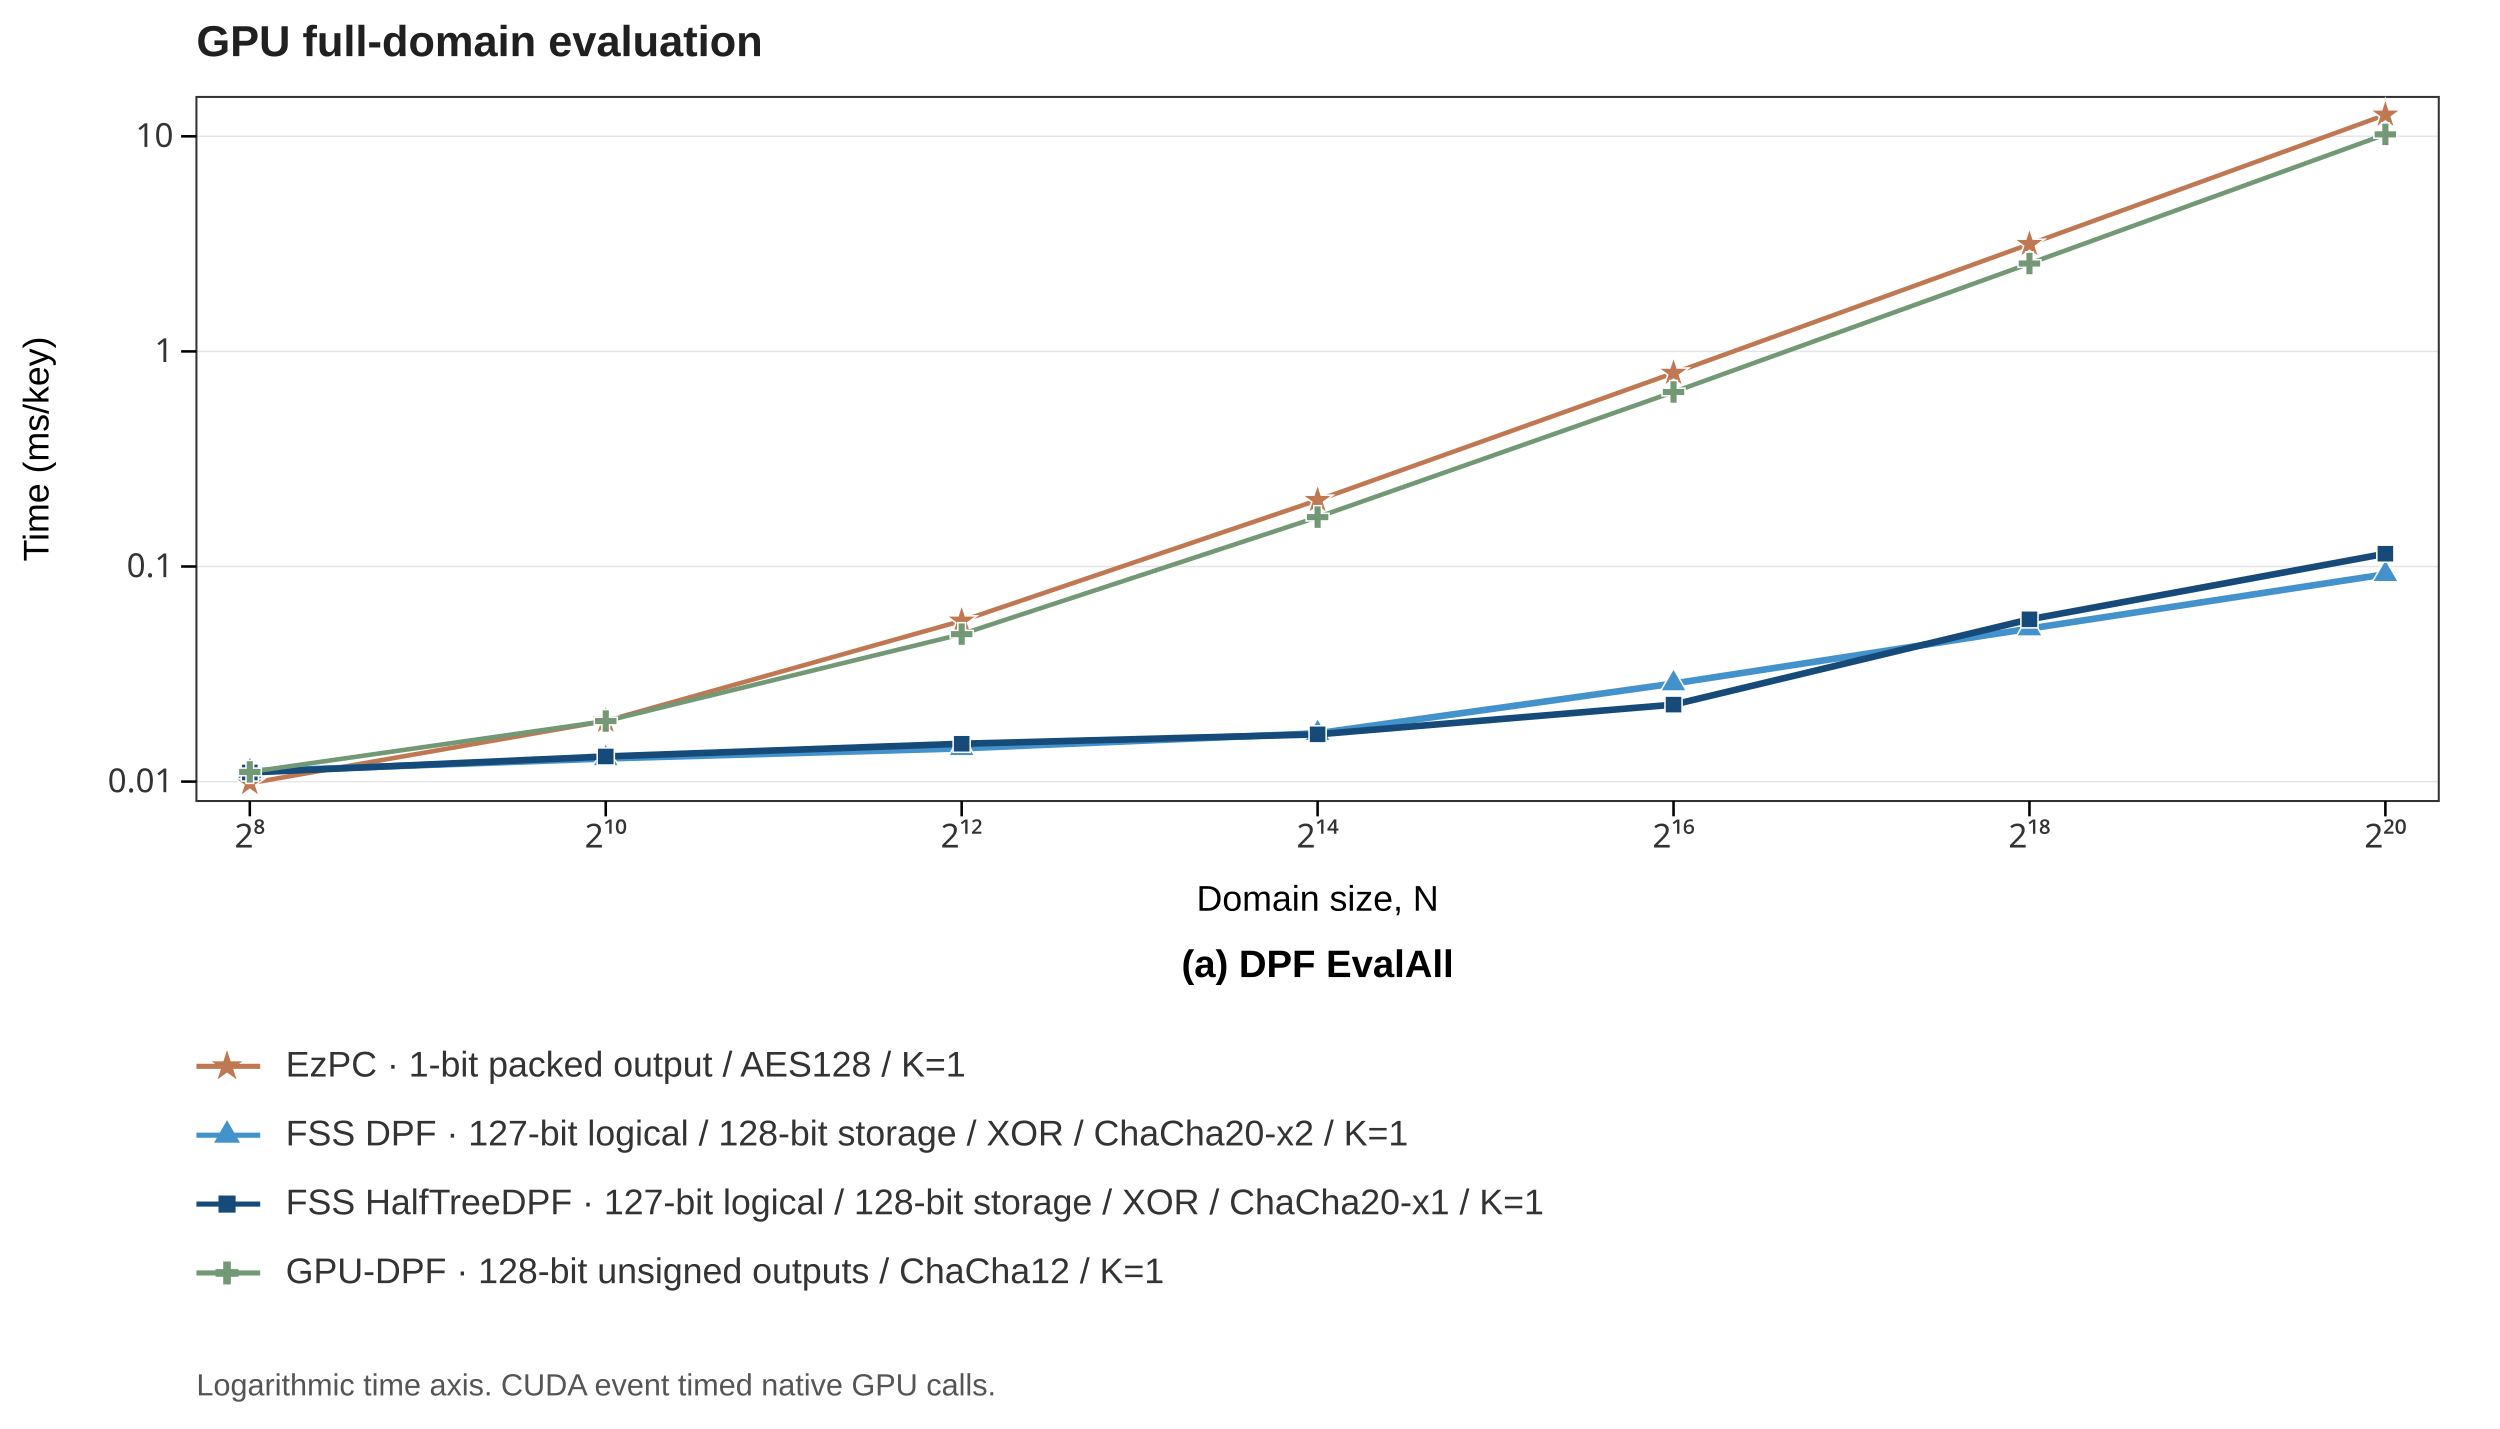
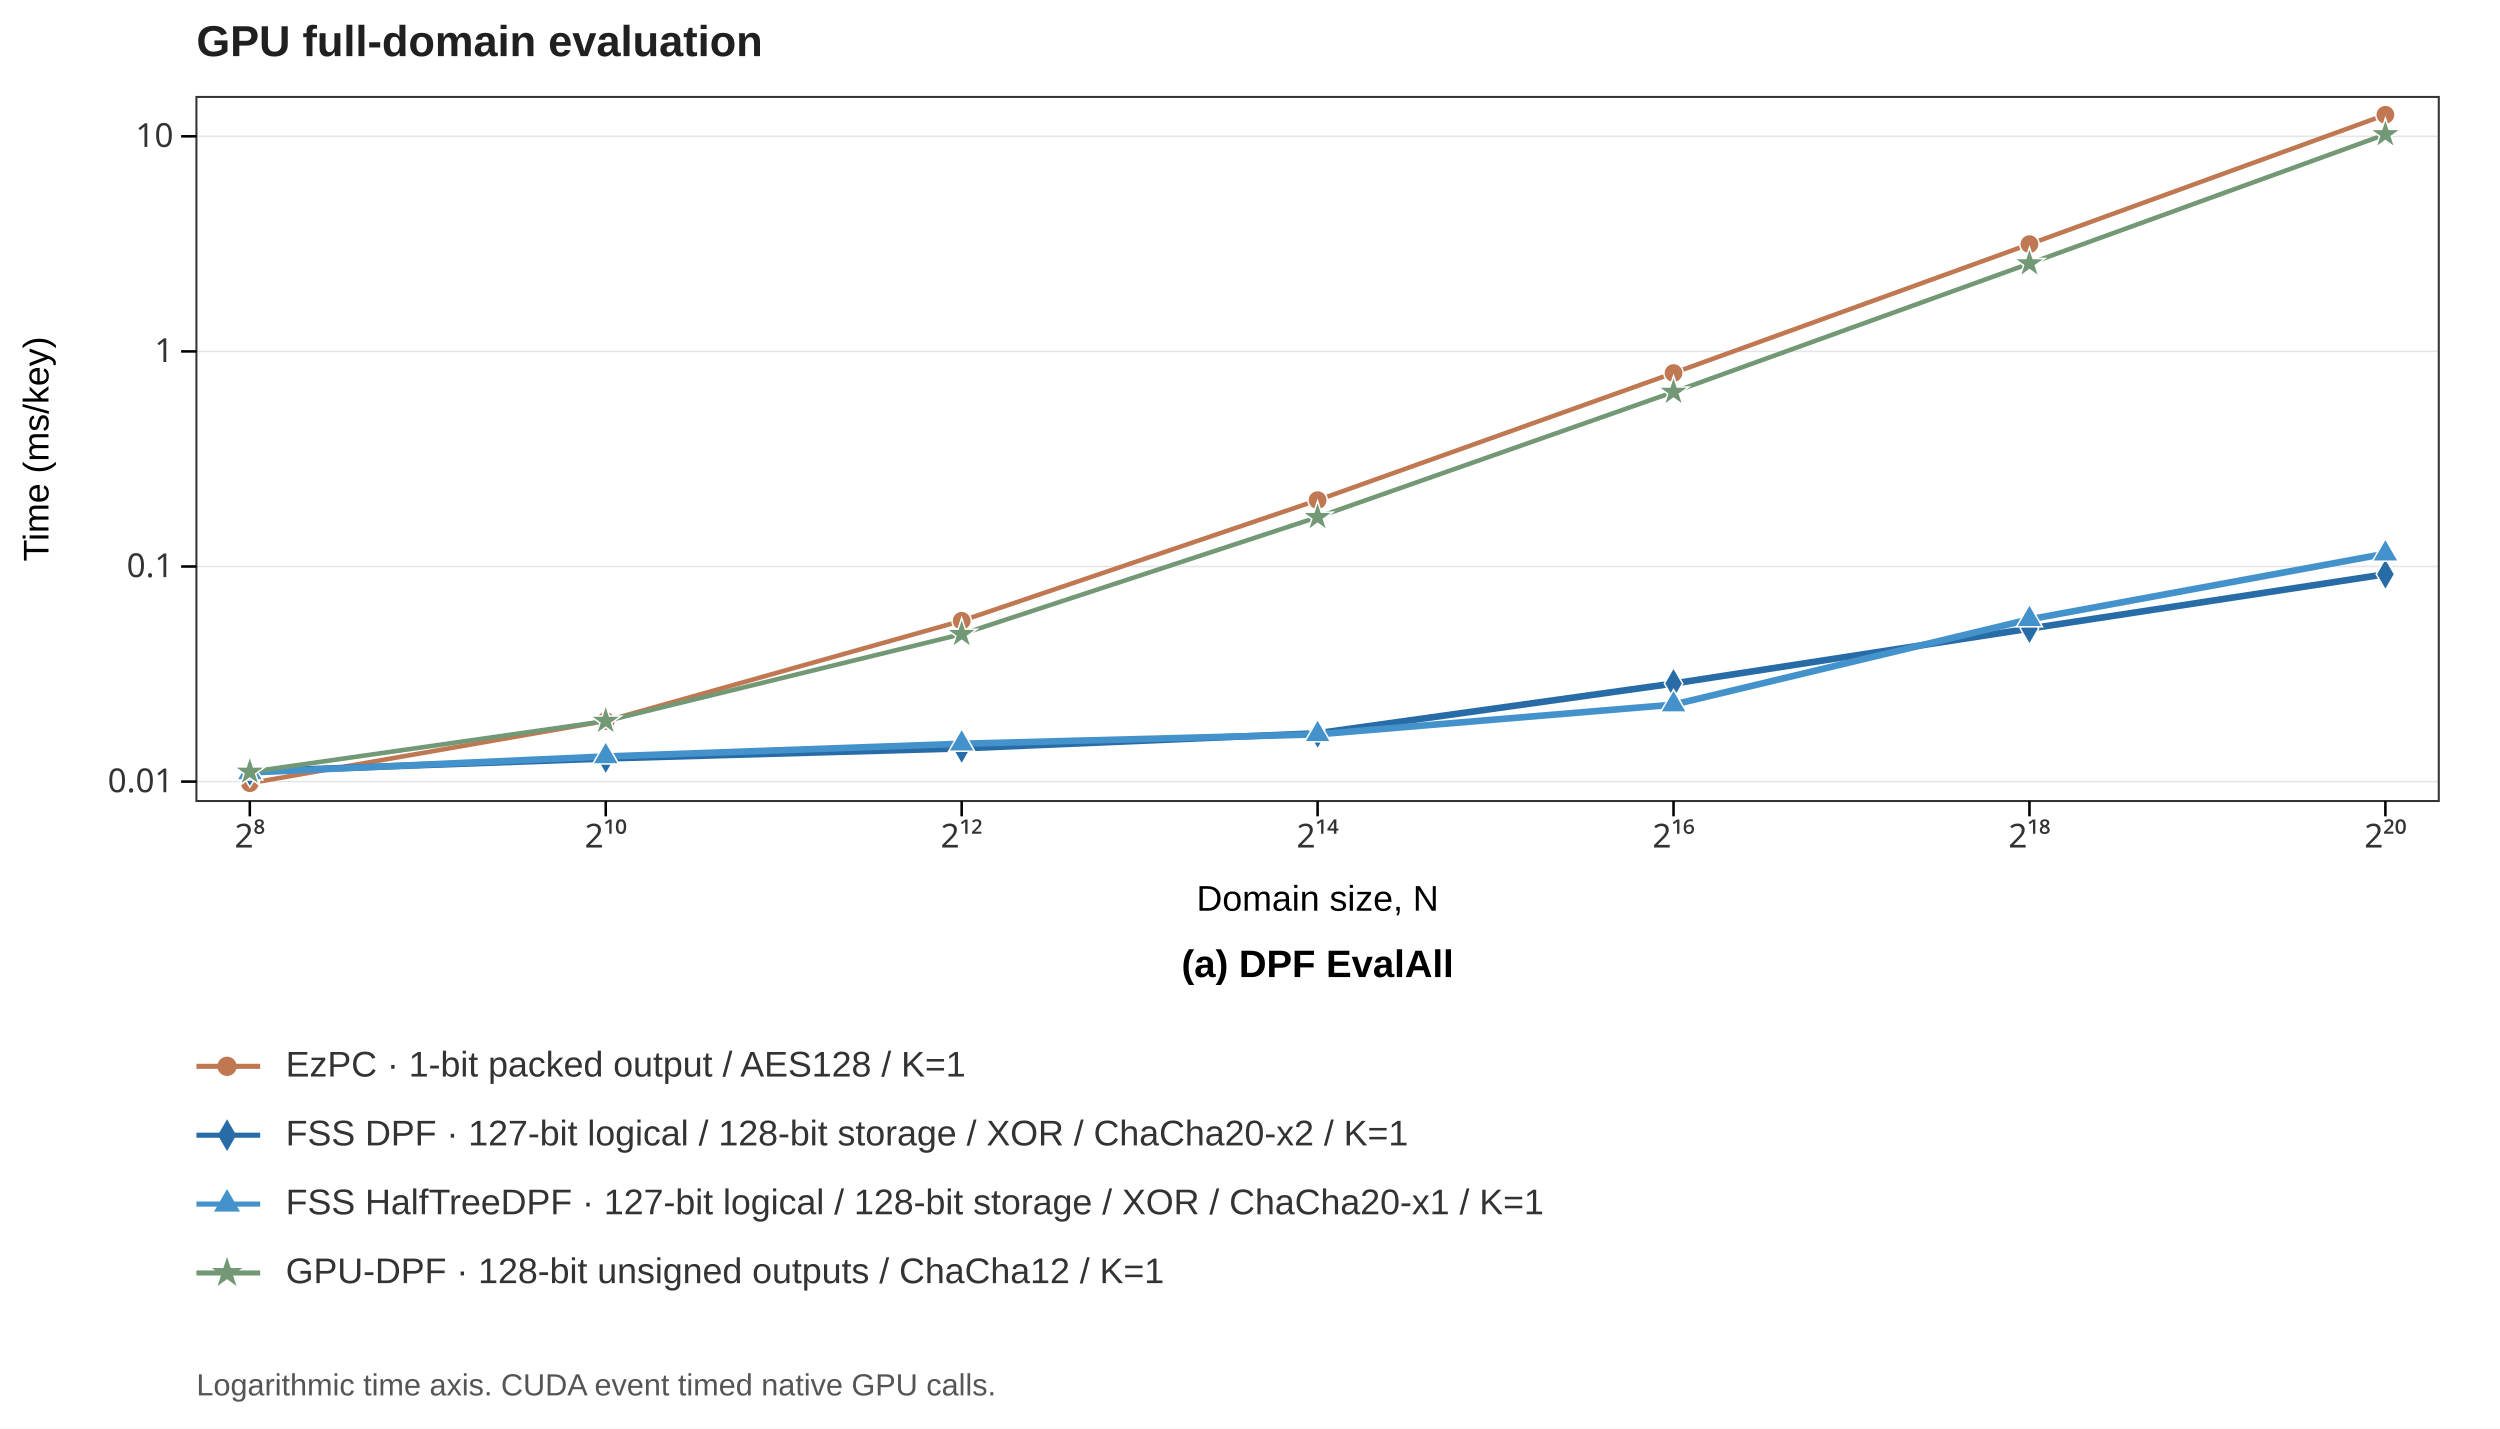
<svg xmlns="http://www.w3.org/2000/svg" width="980" height="560" viewBox="0 0 980 560" data-figure="gpu-eval-all" role="img" aria-labelledby="gpu-eval-all-title" style="font-family: Arial, Helvetica, sans-serif; font-size: 14px; background: rgb(255, 255, 255);">
  <rect data-layer="background" width="980" height="560" fill="#fff" />
  <text data-name="figure-title" x="77" y="22" font-size="17" font-weight="600" fill="#202020">GPU full-domain evaluation</text>
  <g data-panel="dpf-eval_all" transform="translate(77,38)">
    <g data-layer="grid" fill="none" font-size="10" font-family="sans-serif" text-anchor="end">
      <g class="tick" opacity="1" transform="translate(0,268.3846)">
        <line stroke="#e3e5e8" x2="879" stroke-width="0.6" />
        <text fill="currentColor" x="-3" dy="0.32em" />
      </g>
      <g class="tick" opacity="1" transform="translate(0,184.0677)">
        <line stroke="#e3e5e8" x2="879" stroke-width="0.6" />
        <text fill="currentColor" x="-3" dy="0.32em" />
      </g>
      <g class="tick" opacity="1" transform="translate(0,99.75069)">
        <line stroke="#e3e5e8" x2="879" stroke-width="0.6" />
        <text fill="currentColor" x="-3" dy="0.32em" />
      </g>
      <g class="tick" opacity="1" transform="translate(0,15.43372)">
        <line stroke="#e3e5e8" x2="879" stroke-width="0.6" />
        <text fill="currentColor" x="-3" dy="0.32em" />
      </g>
    </g>
    <rect data-layer="frame" width="879" height="276" fill="none" stroke="#333" stroke-width="0.8" />
    <g data-axis="x" transform="translate(0,276)" fill="none" font-size="10" font-family="sans-serif" text-anchor="middle">
      <g class="tick" opacity="1" transform="translate(20.92857,0)">
        <line stroke="currentColor" y2="6" />
        <text fill="#333" y="9" dy="0.71em" font-size="13">2⁸</text>
      </g>
      <g class="tick" opacity="1" transform="translate(160.4524,0)">
        <line stroke="currentColor" y2="6" />
        <text fill="#333" y="9" dy="0.71em" font-size="13">2¹⁰</text>
      </g>
      <g class="tick" opacity="1" transform="translate(299.9762,0)">
        <line stroke="currentColor" y2="6" />
        <text fill="#333" y="9" dy="0.71em" font-size="13">2¹²</text>
      </g>
      <g class="tick" opacity="1" transform="translate(439.5,0)">
        <line stroke="currentColor" y2="6" />
        <text fill="#333" y="9" dy="0.71em" font-size="13">2¹⁴</text>
      </g>
      <g class="tick" opacity="1" transform="translate(579.0238,0)">
        <line stroke="currentColor" y2="6" />
        <text fill="#333" y="9" dy="0.71em" font-size="13">2¹⁶</text>
      </g>
      <g class="tick" opacity="1" transform="translate(718.5476,0)">
        <line stroke="currentColor" y2="6" />
        <text fill="#333" y="9" dy="0.71em" font-size="13">2¹⁸</text>
      </g>
      <g class="tick" opacity="1" transform="translate(858.0714,0)">
        <line stroke="currentColor" y2="6" />
        <text fill="#333" y="9" dy="0.71em" font-size="13">2²⁰</text>
      </g>
    </g>
    <g data-axis="y" fill="none" font-size="10" font-family="sans-serif" text-anchor="end">
      <g class="tick" opacity="1" transform="translate(0,268.3846)">
        <line stroke="currentColor" x2="-6" />
        <text fill="#333" x="-9" dy="0.32em" font-size="13">0.01</text>
      </g>
      <g class="tick" opacity="1" transform="translate(0,184.0677)">
        <line stroke="currentColor" x2="-6" />
        <text fill="#333" x="-9" dy="0.32em" font-size="13">0.1</text>
      </g>
      <g class="tick" opacity="1" transform="translate(0,99.75069)">
        <line stroke="currentColor" x2="-6" />
        <text fill="#333" x="-9" dy="0.32em" font-size="13">1</text>
      </g>
      <g class="tick" opacity="1" transform="translate(0,15.43372)">
        <line stroke="currentColor" x2="-6" />
        <text fill="#333" x="-9" dy="0.32em" font-size="13">10</text>
      </g>
    </g>
    <text data-name="x-label" x="439.5" y="319" text-anchor="middle">Domain size, N</text>
    <text data-name="y-label" transform="translate(-58,138) rotate(-90)" text-anchor="middle">Time (ms/key)</text>
    <g data-series="ezpc:native-AES128">
      <path data-layer="curve" d="M20.929,269L160.452,244.597L299.976,205.359L439.5,158.056L579.024,108.227L718.548,57.707L858.071,7" fill="none" stroke="#c07852" stroke-width="1.8" />
-       <path class="point" data-point-id="8" transform="translate(20.92857,269)" d="M0,-6.331L1.421,-1.957L6.022,-1.957L2.3,0.747L3.722,5.122L0,2.418L-3.722,5.122L-2.3,0.747L-6.022,-1.957L-1.421,-1.957Z" fill="#c07852" stroke="#fff" stroke-width="0.6" />
-       <path class="point" data-point-id="10" transform="translate(160.4524,244.5975)" d="M0,-6.331L1.421,-1.957L6.022,-1.957L2.3,0.747L3.722,5.122L0,2.418L-3.722,5.122L-2.3,0.747L-6.022,-1.957L-1.421,-1.957Z" fill="#c07852" stroke="#fff" stroke-width="0.6" />
-       <path class="point" data-point-id="12" transform="translate(299.9762,205.3586)" d="M0,-6.331L1.421,-1.957L6.022,-1.957L2.3,0.747L3.722,5.122L0,2.418L-3.722,5.122L-2.3,0.747L-6.022,-1.957L-1.421,-1.957Z" fill="#c07852" stroke="#fff" stroke-width="0.6" />
-       <path class="point" data-point-id="14" transform="translate(439.5,158.0563)" d="M0,-6.331L1.421,-1.957L6.022,-1.957L2.3,0.747L3.722,5.122L0,2.418L-3.722,5.122L-2.3,0.747L-6.022,-1.957L-1.421,-1.957Z" fill="#c07852" stroke="#fff" stroke-width="0.6" />
-       <path class="point" data-point-id="16" transform="translate(579.0238,108.227)" d="M0,-6.331L1.421,-1.957L6.022,-1.957L2.3,0.747L3.722,5.122L0,2.418L-3.722,5.122L-2.3,0.747L-6.022,-1.957L-1.421,-1.957Z" fill="#c07852" stroke="#fff" stroke-width="0.6" />
-       <path class="point" data-point-id="18" transform="translate(718.5476,57.70693)" d="M0,-6.331L1.421,-1.957L6.022,-1.957L2.3,0.747L3.722,5.122L0,2.418L-3.722,5.122L-2.3,0.747L-6.022,-1.957L-1.421,-1.957Z" fill="#c07852" stroke="#fff" stroke-width="0.6" />
-       <path class="point" data-point-id="20" transform="translate(858.0714,7)" d="M0,-6.331L1.421,-1.957L6.022,-1.957L2.3,0.747L3.722,5.122L0,2.418L-3.722,5.122L-2.3,0.747L-6.022,-1.957L-1.421,-1.957Z" fill="#c07852" stroke="#fff" stroke-width="0.6" />
+       <path class="point" data-point-id="8" transform="translate(20.92857,269)" d="M3.785,0A3.785,3.785,0,1,1,-3.785,0A3.785,3.785,0,1,1,3.785,0" fill="#c07852" stroke="#fff" stroke-width="0.6" />
+       <path class="point" data-point-id="10" transform="translate(160.4524,244.5975)" d="M3.785,0A3.785,3.785,0,1,1,-3.785,0A3.785,3.785,0,1,1,3.785,0" fill="#c07852" stroke="#fff" stroke-width="0.6" />
+       <path class="point" data-point-id="12" transform="translate(299.9762,205.3586)" d="M3.785,0A3.785,3.785,0,1,1,-3.785,0A3.785,3.785,0,1,1,3.785,0" fill="#c07852" stroke="#fff" stroke-width="0.6" />
+       <path class="point" data-point-id="14" transform="translate(439.5,158.0563)" d="M3.785,0A3.785,3.785,0,1,1,-3.785,0A3.785,3.785,0,1,1,3.785,0" fill="#c07852" stroke="#fff" stroke-width="0.6" />
+       <path class="point" data-point-id="16" transform="translate(579.0238,108.227)" d="M3.785,0A3.785,3.785,0,1,1,-3.785,0A3.785,3.785,0,1,1,3.785,0" fill="#c07852" stroke="#fff" stroke-width="0.6" />
+       <path class="point" data-point-id="18" transform="translate(718.5476,57.70693)" d="M3.785,0A3.785,3.785,0,1,1,-3.785,0A3.785,3.785,0,1,1,3.785,0" fill="#c07852" stroke="#fff" stroke-width="0.6" />
+       <path class="point" data-point-id="20" transform="translate(858.0714,7)" d="M3.785,0A3.785,3.785,0,1,1,-3.785,0A3.785,3.785,0,1,1,3.785,0" fill="#c07852" stroke="#fff" stroke-width="0.6" />
    </g>
    <g data-series="fss:bytes-ChaCha20-x2">
-       <path data-layer="curve" d="M20.929,264.376L160.452,259.312L299.976,255.348L439.5,249.431L579.024,229.938L718.548,208.414L858.071,187.099" fill="none" stroke="#4392cc" stroke-width="2.6" />
-       <path class="point" data-point-id="8" transform="translate(20.92857,264.3764)" d="M0,-5.886L5.097,2.943L-5.097,2.943Z" fill="#4392cc" stroke="#fff" stroke-width="0.6" />
-       <path class="point" data-point-id="10" transform="translate(160.4524,259.3116)" d="M0,-5.886L5.097,2.943L-5.097,2.943Z" fill="#4392cc" stroke="#fff" stroke-width="0.6" />
-       <path class="point" data-point-id="12" transform="translate(299.9762,255.3484)" d="M0,-5.886L5.097,2.943L-5.097,2.943Z" fill="#4392cc" stroke="#fff" stroke-width="0.6" />
-       <path class="point" data-point-id="14" transform="translate(439.5,249.4307)" d="M0,-5.886L5.097,2.943L-5.097,2.943Z" fill="#4392cc" stroke="#fff" stroke-width="0.6" />
-       <path class="point" data-point-id="16" transform="translate(579.0238,229.9384)" d="M0,-5.886L5.097,2.943L-5.097,2.943Z" fill="#4392cc" stroke="#fff" stroke-width="0.6" />
-       <path class="point" data-point-id="18" transform="translate(718.5476,208.4141)" d="M0,-5.886L5.097,2.943L-5.097,2.943Z" fill="#4392cc" stroke="#fff" stroke-width="0.6" />
-       <path class="point" data-point-id="20" transform="translate(858.0714,187.0991)" d="M0,-5.886L5.097,2.943L-5.097,2.943Z" fill="#4392cc" stroke="#fff" stroke-width="0.6" />
+       <path data-layer="curve" d="M20.929,264.376L160.452,259.312L299.976,255.348L439.5,249.431L579.024,229.938L718.548,208.414L858.071,187.099" fill="none" stroke="#276ca6" stroke-width="2.6" />
+       <path class="point" data-point-id="8" transform="translate(20.92857,264.3764)" d="M0,-6.243L3.604,0L0,6.243L-3.604,0Z" fill="#276ca6" stroke="#fff" stroke-width="0.6" />
+       <path class="point" data-point-id="10" transform="translate(160.4524,259.3116)" d="M0,-6.243L3.604,0L0,6.243L-3.604,0Z" fill="#276ca6" stroke="#fff" stroke-width="0.6" />
+       <path class="point" data-point-id="12" transform="translate(299.9762,255.3484)" d="M0,-6.243L3.604,0L0,6.243L-3.604,0Z" fill="#276ca6" stroke="#fff" stroke-width="0.6" />
+       <path class="point" data-point-id="14" transform="translate(439.5,249.4307)" d="M0,-6.243L3.604,0L0,6.243L-3.604,0Z" fill="#276ca6" stroke="#fff" stroke-width="0.6" />
+       <path class="point" data-point-id="16" transform="translate(579.0238,229.9384)" d="M0,-6.243L3.604,0L0,6.243L-3.604,0Z" fill="#276ca6" stroke="#fff" stroke-width="0.6" />
+       <path class="point" data-point-id="18" transform="translate(718.5476,208.4141)" d="M0,-6.243L3.604,0L0,6.243L-3.604,0Z" fill="#276ca6" stroke="#fff" stroke-width="0.6" />
+       <path class="point" data-point-id="20" transform="translate(858.0714,187.0991)" d="M0,-6.243L3.604,0L0,6.243L-3.604,0Z" fill="#276ca6" stroke="#fff" stroke-width="0.6" />
    </g>
    <g data-series="fss:bytes-ChaCha20-x1:half-tree">
-       <path data-layer="curve" d="M20.929,264.809L160.452,258.531L299.976,253.547L439.5,249.86L579.024,238.21L718.548,204.778L858.071,179.051" fill="none" stroke="#164a79" stroke-width="2.6" />
-       <path class="point" data-point-id="8" transform="translate(20.92857,264.8089)" d="M-3.354,-3.354h6.708v6.708h-6.708Z" fill="#164a79" stroke="#fff" stroke-width="0.6" />
-       <path class="point" data-point-id="10" transform="translate(160.4524,258.5313)" d="M-3.354,-3.354h6.708v6.708h-6.708Z" fill="#164a79" stroke="#fff" stroke-width="0.6" />
-       <path class="point" data-point-id="12" transform="translate(299.9762,253.5468)" d="M-3.354,-3.354h6.708v6.708h-6.708Z" fill="#164a79" stroke="#fff" stroke-width="0.6" />
-       <path class="point" data-point-id="14" transform="translate(439.5,249.86)" d="M-3.354,-3.354h6.708v6.708h-6.708Z" fill="#164a79" stroke="#fff" stroke-width="0.6" />
-       <path class="point" data-point-id="16" transform="translate(579.0238,238.2101)" d="M-3.354,-3.354h6.708v6.708h-6.708Z" fill="#164a79" stroke="#fff" stroke-width="0.6" />
-       <path class="point" data-point-id="18" transform="translate(718.5476,204.7777)" d="M-3.354,-3.354h6.708v6.708h-6.708Z" fill="#164a79" stroke="#fff" stroke-width="0.6" />
-       <path class="point" data-point-id="20" transform="translate(858.0714,179.0511)" d="M-3.354,-3.354h6.708v6.708h-6.708Z" fill="#164a79" stroke="#fff" stroke-width="0.6" />
+       <path data-layer="curve" d="M20.929,264.809L160.452,258.531L299.976,253.547L439.5,249.86L579.024,238.21L718.548,204.778L858.071,179.051" fill="none" stroke="#4392cc" stroke-width="2.6" />
+       <path class="point" data-point-id="8" transform="translate(20.92857,264.8089)" d="M0,-5.886L5.097,2.943L-5.097,2.943Z" fill="#4392cc" stroke="#fff" stroke-width="0.6" />
+       <path class="point" data-point-id="10" transform="translate(160.4524,258.5313)" d="M0,-5.886L5.097,2.943L-5.097,2.943Z" fill="#4392cc" stroke="#fff" stroke-width="0.6" />
+       <path class="point" data-point-id="12" transform="translate(299.9762,253.5468)" d="M0,-5.886L5.097,2.943L-5.097,2.943Z" fill="#4392cc" stroke="#fff" stroke-width="0.6" />
+       <path class="point" data-point-id="14" transform="translate(439.5,249.86)" d="M0,-5.886L5.097,2.943L-5.097,2.943Z" fill="#4392cc" stroke="#fff" stroke-width="0.6" />
+       <path class="point" data-point-id="16" transform="translate(579.0238,238.2101)" d="M0,-5.886L5.097,2.943L-5.097,2.943Z" fill="#4392cc" stroke="#fff" stroke-width="0.6" />
+       <path class="point" data-point-id="18" transform="translate(718.5476,204.7777)" d="M0,-5.886L5.097,2.943L-5.097,2.943Z" fill="#4392cc" stroke="#fff" stroke-width="0.6" />
+       <path class="point" data-point-id="20" transform="translate(858.0714,179.0511)" d="M0,-5.886L5.097,2.943L-5.097,2.943Z" fill="#4392cc" stroke="#fff" stroke-width="0.6" />
    </g>
    <g data-series="gpu_dpf:native-ChaCha12">
      <path data-layer="curve" d="M20.929,264.588L160.452,244.653L299.976,210.581L439.5,164.716L579.024,115.662L718.548,65.3L858.071,14.677" fill="none" stroke="#729875" stroke-width="1.8" />
-       <path class="point" data-point-id="8" transform="translate(20.92857,264.5876)" d="M-4.5,-1.5L-1.5,-1.5L-1.5,-4.5L1.5,-4.5L1.5,-1.5L4.5,-1.5L4.5,1.5L1.5,1.5L1.5,4.5L-1.5,4.5L-1.5,1.5L-4.5,1.5Z" fill="#729875" stroke="#fff" stroke-width="0.6" />
-       <path class="point" data-point-id="10" transform="translate(160.4524,244.653)" d="M-4.5,-1.5L-1.5,-1.5L-1.5,-4.5L1.5,-4.5L1.5,-1.5L4.5,-1.5L4.5,1.5L1.5,1.5L1.5,4.5L-1.5,4.5L-1.5,1.5L-4.5,1.5Z" fill="#729875" stroke="#fff" stroke-width="0.6" />
-       <path class="point" data-point-id="12" transform="translate(299.9762,210.5813)" d="M-4.5,-1.5L-1.5,-1.5L-1.5,-4.5L1.5,-4.5L1.5,-1.5L4.5,-1.5L4.5,1.5L1.5,1.5L1.5,4.5L-1.5,4.5L-1.5,1.5L-4.5,1.5Z" fill="#729875" stroke="#fff" stroke-width="0.6" />
-       <path class="point" data-point-id="14" transform="translate(439.5,164.7161)" d="M-4.5,-1.5L-1.5,-1.5L-1.5,-4.5L1.5,-4.5L1.5,-1.5L4.5,-1.5L4.5,1.5L1.5,1.5L1.5,4.5L-1.5,4.5L-1.5,1.5L-4.5,1.5Z" fill="#729875" stroke="#fff" stroke-width="0.6" />
-       <path class="point" data-point-id="16" transform="translate(579.0238,115.6616)" d="M-4.5,-1.5L-1.5,-1.5L-1.5,-4.5L1.5,-4.5L1.5,-1.5L4.5,-1.5L4.5,1.5L1.5,1.5L1.5,4.5L-1.5,4.5L-1.5,1.5L-4.5,1.5Z" fill="#729875" stroke="#fff" stroke-width="0.6" />
-       <path class="point" data-point-id="18" transform="translate(718.5476,65.29954)" d="M-4.5,-1.5L-1.5,-1.5L-1.5,-4.5L1.5,-4.5L1.5,-1.5L4.5,-1.5L4.5,1.5L1.5,1.5L1.5,4.5L-1.5,4.5L-1.5,1.5L-4.5,1.5Z" fill="#729875" stroke="#fff" stroke-width="0.6" />
-       <path class="point" data-point-id="20" transform="translate(858.0714,14.67736)" d="M-4.5,-1.5L-1.5,-1.5L-1.5,-4.5L1.5,-4.5L1.5,-1.5L4.5,-1.5L4.5,1.5L1.5,1.5L1.5,4.5L-1.5,4.5L-1.5,1.5L-4.5,1.5Z" fill="#729875" stroke="#fff" stroke-width="0.6" />
+       <path class="point" data-point-id="8" transform="translate(20.92857,264.5876)" d="M0,-6.331L1.421,-1.957L6.022,-1.957L2.3,0.747L3.722,5.122L0,2.418L-3.722,5.122L-2.3,0.747L-6.022,-1.957L-1.421,-1.957Z" fill="#729875" stroke="#fff" stroke-width="0.6" />
+       <path class="point" data-point-id="10" transform="translate(160.4524,244.653)" d="M0,-6.331L1.421,-1.957L6.022,-1.957L2.3,0.747L3.722,5.122L0,2.418L-3.722,5.122L-2.3,0.747L-6.022,-1.957L-1.421,-1.957Z" fill="#729875" stroke="#fff" stroke-width="0.6" />
+       <path class="point" data-point-id="12" transform="translate(299.9762,210.5813)" d="M0,-6.331L1.421,-1.957L6.022,-1.957L2.3,0.747L3.722,5.122L0,2.418L-3.722,5.122L-2.3,0.747L-6.022,-1.957L-1.421,-1.957Z" fill="#729875" stroke="#fff" stroke-width="0.6" />
+       <path class="point" data-point-id="14" transform="translate(439.5,164.7161)" d="M0,-6.331L1.421,-1.957L6.022,-1.957L2.3,0.747L3.722,5.122L0,2.418L-3.722,5.122L-2.3,0.747L-6.022,-1.957L-1.421,-1.957Z" fill="#729875" stroke="#fff" stroke-width="0.6" />
+       <path class="point" data-point-id="16" transform="translate(579.0238,115.6616)" d="M0,-6.331L1.421,-1.957L6.022,-1.957L2.3,0.747L3.722,5.122L0,2.418L-3.722,5.122L-2.3,0.747L-6.022,-1.957L-1.421,-1.957Z" fill="#729875" stroke="#fff" stroke-width="0.6" />
+       <path class="point" data-point-id="18" transform="translate(718.5476,65.29954)" d="M0,-6.331L1.421,-1.957L6.022,-1.957L2.3,0.747L3.722,5.122L0,2.418L-3.722,5.122L-2.3,0.747L-6.022,-1.957L-1.421,-1.957Z" fill="#729875" stroke="#fff" stroke-width="0.6" />
+       <path class="point" data-point-id="20" transform="translate(858.0714,14.67736)" d="M0,-6.331L1.421,-1.957L6.022,-1.957L2.3,0.747L3.722,5.122L0,2.418L-3.722,5.122L-2.3,0.747L-6.022,-1.957L-1.421,-1.957Z" fill="#729875" stroke="#fff" stroke-width="0.6" />
    </g>
    <text data-name="panel-label" x="439.5" y="345" text-anchor="middle" font-size="15" font-weight="600">(a) DPF EvalAll</text>
  </g>
  <g data-legend-item="ezpc/DPF-native-AES128" transform="translate(77,418)">
    <line x2="25" stroke="#c07852" stroke-width="2" />
-     <path transform="translate(12,0)" d="M0,-6.331L1.421,-1.957L6.022,-1.957L2.3,0.747L3.722,5.122L0,2.418L-3.722,5.122L-2.3,0.747L-6.022,-1.957L-1.421,-1.957Z" fill="#c07852" />
+     <path transform="translate(12,0)" d="M3.785,0A3.785,3.785,0,1,1,-3.785,0A3.785,3.785,0,1,1,3.785,0" fill="#c07852" />
    <text x="35" y="4" fill="#333">
      <tspan x="35" dy="0">EzPC · 1-bit packed output / AES128 / K=1</tspan>
    </text>
  </g>
  <g data-legend-item="fss/DPF-bytes-ChaCha20-x2" transform="translate(77,445)">
-     <line x2="25" stroke="#4392cc" stroke-width="2" />
-     <path transform="translate(12,0)" d="M0,-5.886L5.097,2.943L-5.097,2.943Z" fill="#4392cc" />
+     <line x2="25" stroke="#276ca6" stroke-width="2" />
+     <path transform="translate(12,0)" d="M0,-6.243L3.604,0L0,6.243L-3.604,0Z" fill="#276ca6" />
    <text x="35" y="4" fill="#333">
      <tspan x="35" dy="0">FSS DPF · 127-bit logical / 128-bit storage / XOR / ChaCha20-x2 / K=1</tspan>
    </text>
  </g>
  <g data-legend-item="fss/HalfTreeDPF-bytes-ChaCha20-x1" transform="translate(77,472)">
-     <line x2="25" stroke="#164a79" stroke-width="2" />
-     <path transform="translate(12,0)" d="M-3.354,-3.354h6.708v6.708h-6.708Z" fill="#164a79" />
+     <line x2="25" stroke="#4392cc" stroke-width="2" />
+     <path transform="translate(12,0)" d="M0,-5.886L5.097,2.943L-5.097,2.943Z" fill="#4392cc" />
    <text x="35" y="4" fill="#333">
      <tspan x="35" dy="0">FSS HalfTreeDPF · 127-bit logical / 128-bit storage / XOR / ChaCha20-x1 / K=1</tspan>
    </text>
  </g>
  <g data-legend-item="gpu_dpf/DPF-native-ChaCha12" transform="translate(77,499)">
    <line x2="25" stroke="#729875" stroke-width="2" />
-     <path transform="translate(12,0)" d="M-4.5,-1.5L-1.5,-1.5L-1.5,-4.5L1.5,-4.5L1.5,-1.5L4.5,-1.5L4.5,1.5L1.5,1.5L1.5,4.5L-1.5,4.5L-1.5,1.5L-4.5,1.5Z" fill="#729875" />
+     <path transform="translate(12,0)" d="M0,-6.331L1.421,-1.957L6.022,-1.957L2.3,0.747L3.722,5.122L0,2.418L-3.722,5.122L-2.3,0.747L-6.022,-1.957L-1.421,-1.957Z" fill="#729875" />
    <text x="35" y="4" fill="#333">
      <tspan x="35" dy="0">GPU-DPF · 128-bit unsigned outputs / ChaCha12 / K=1</tspan>
    </text>
  </g>
  <text data-name="timing-note" x="77" y="547" font-size="12" fill="#555">Logarithmic time axis. CUDA event timed native GPU calls.</text>
</svg>
